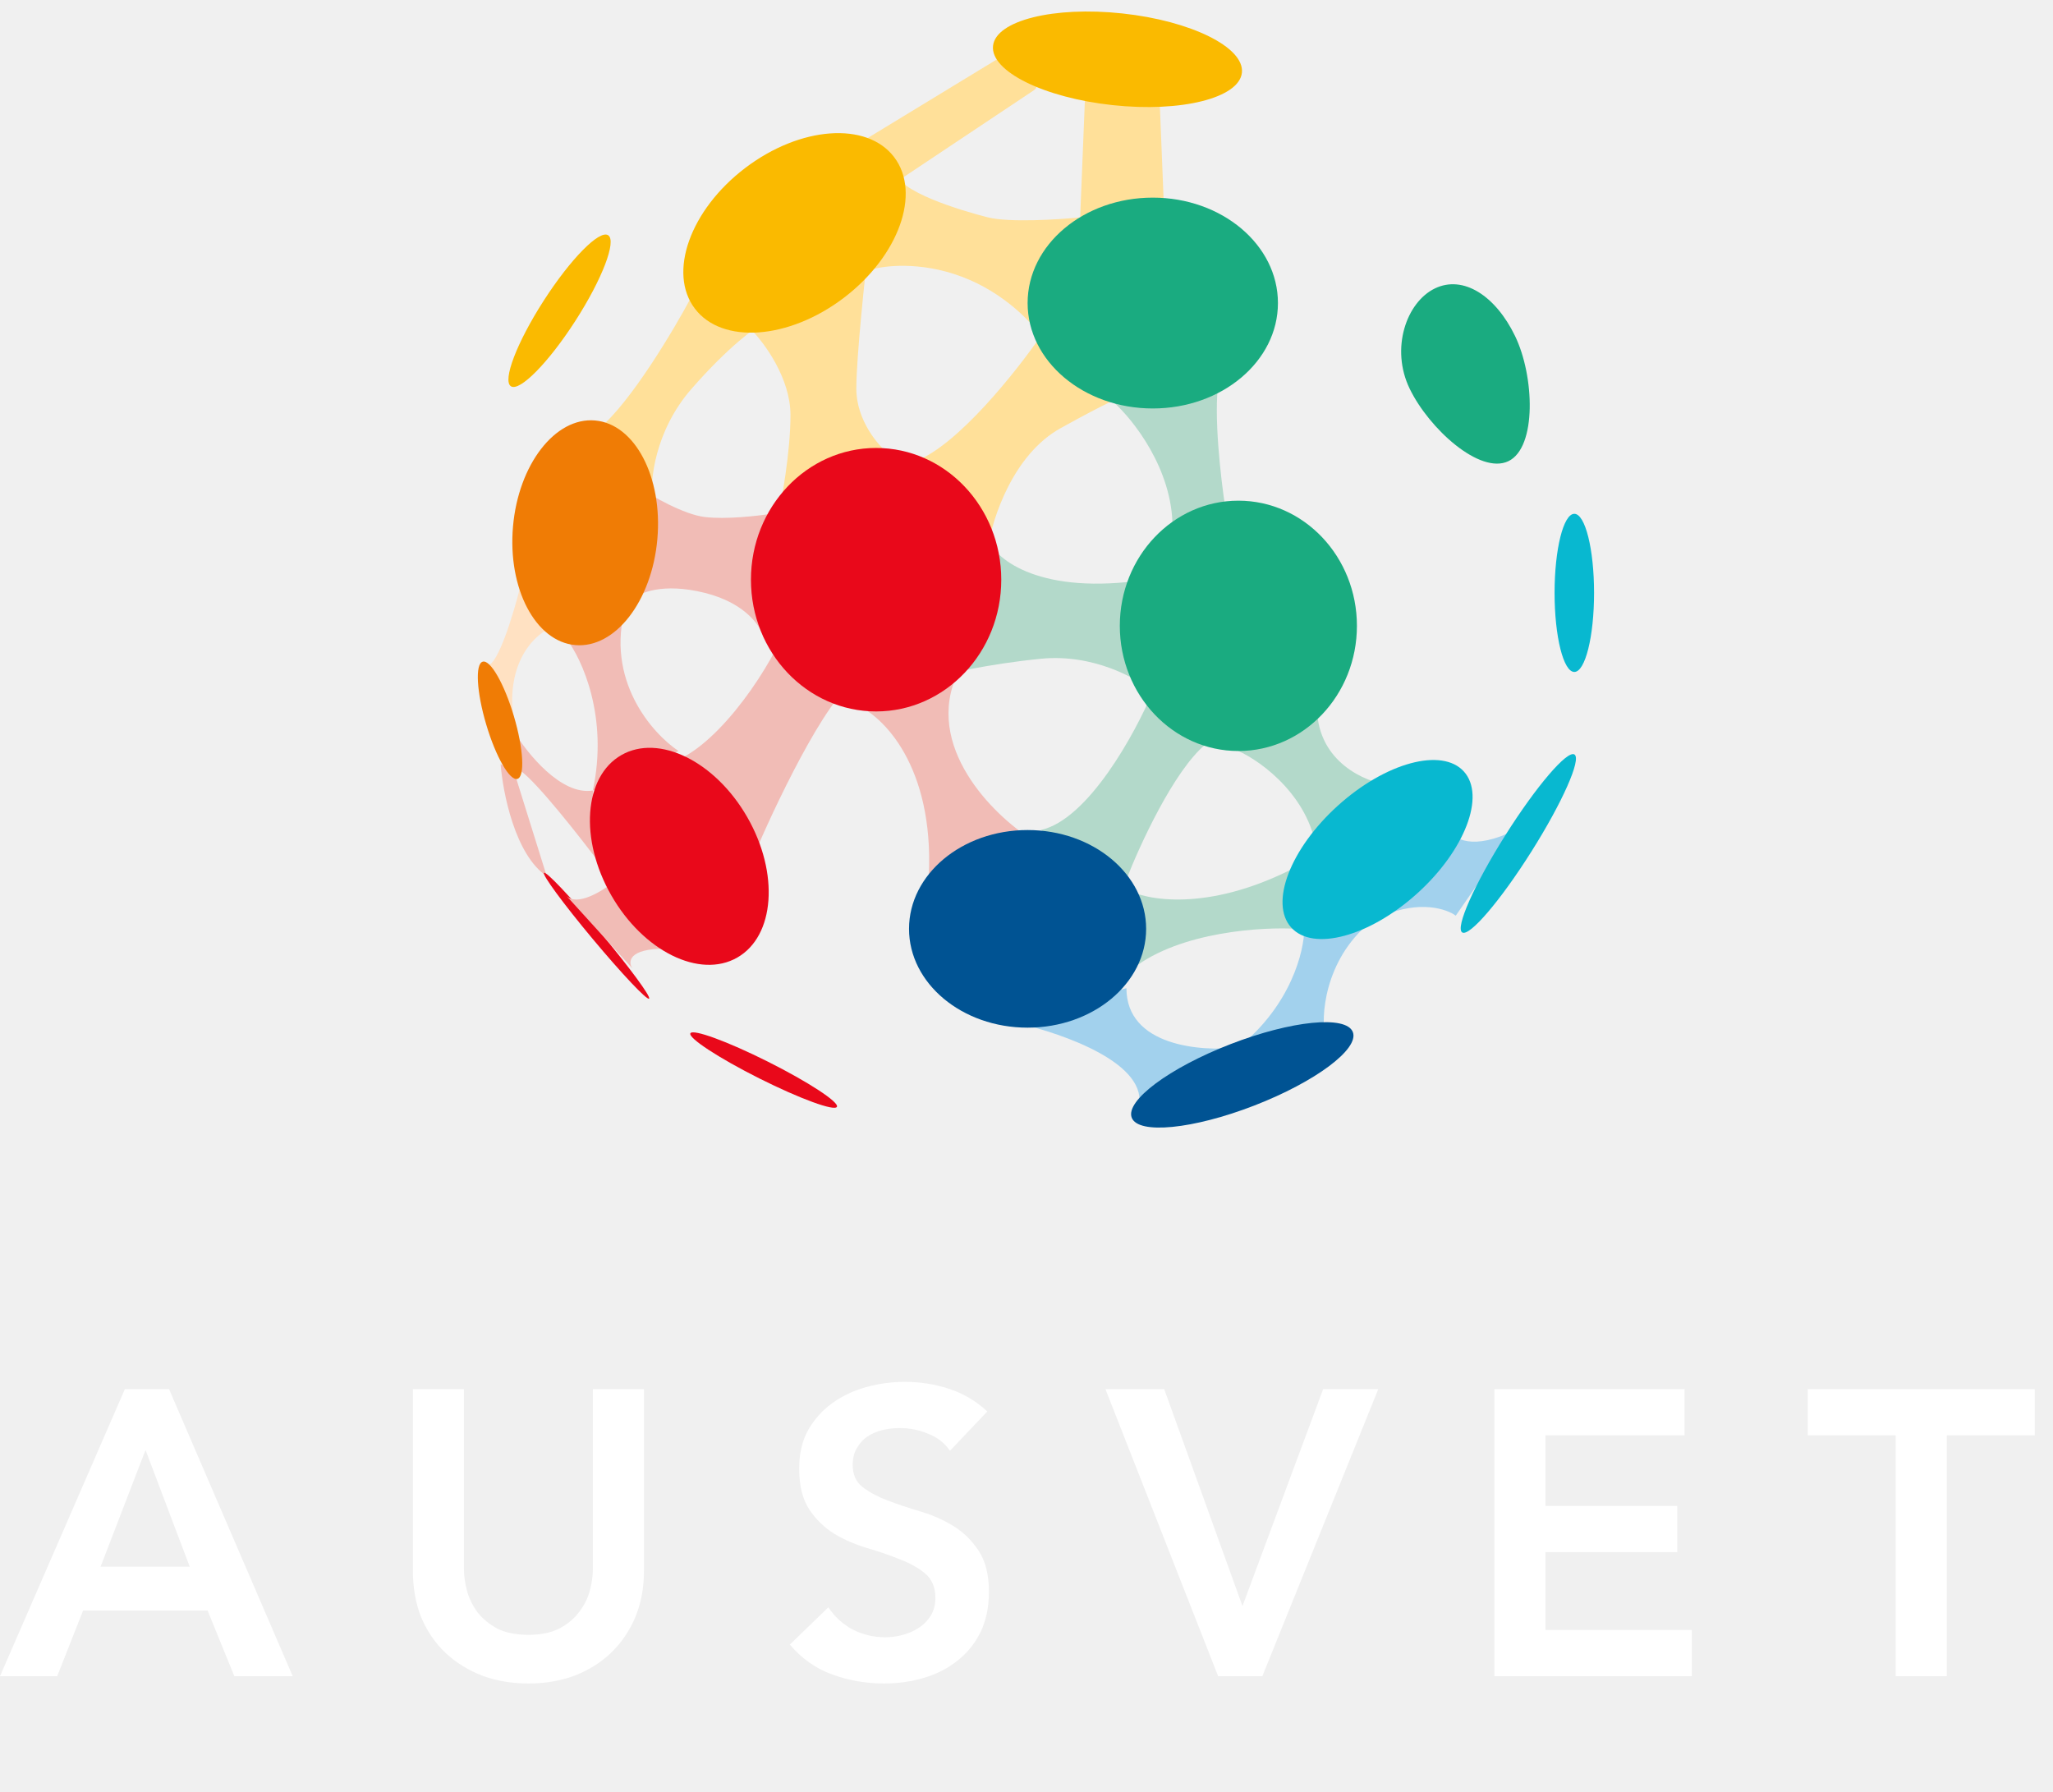
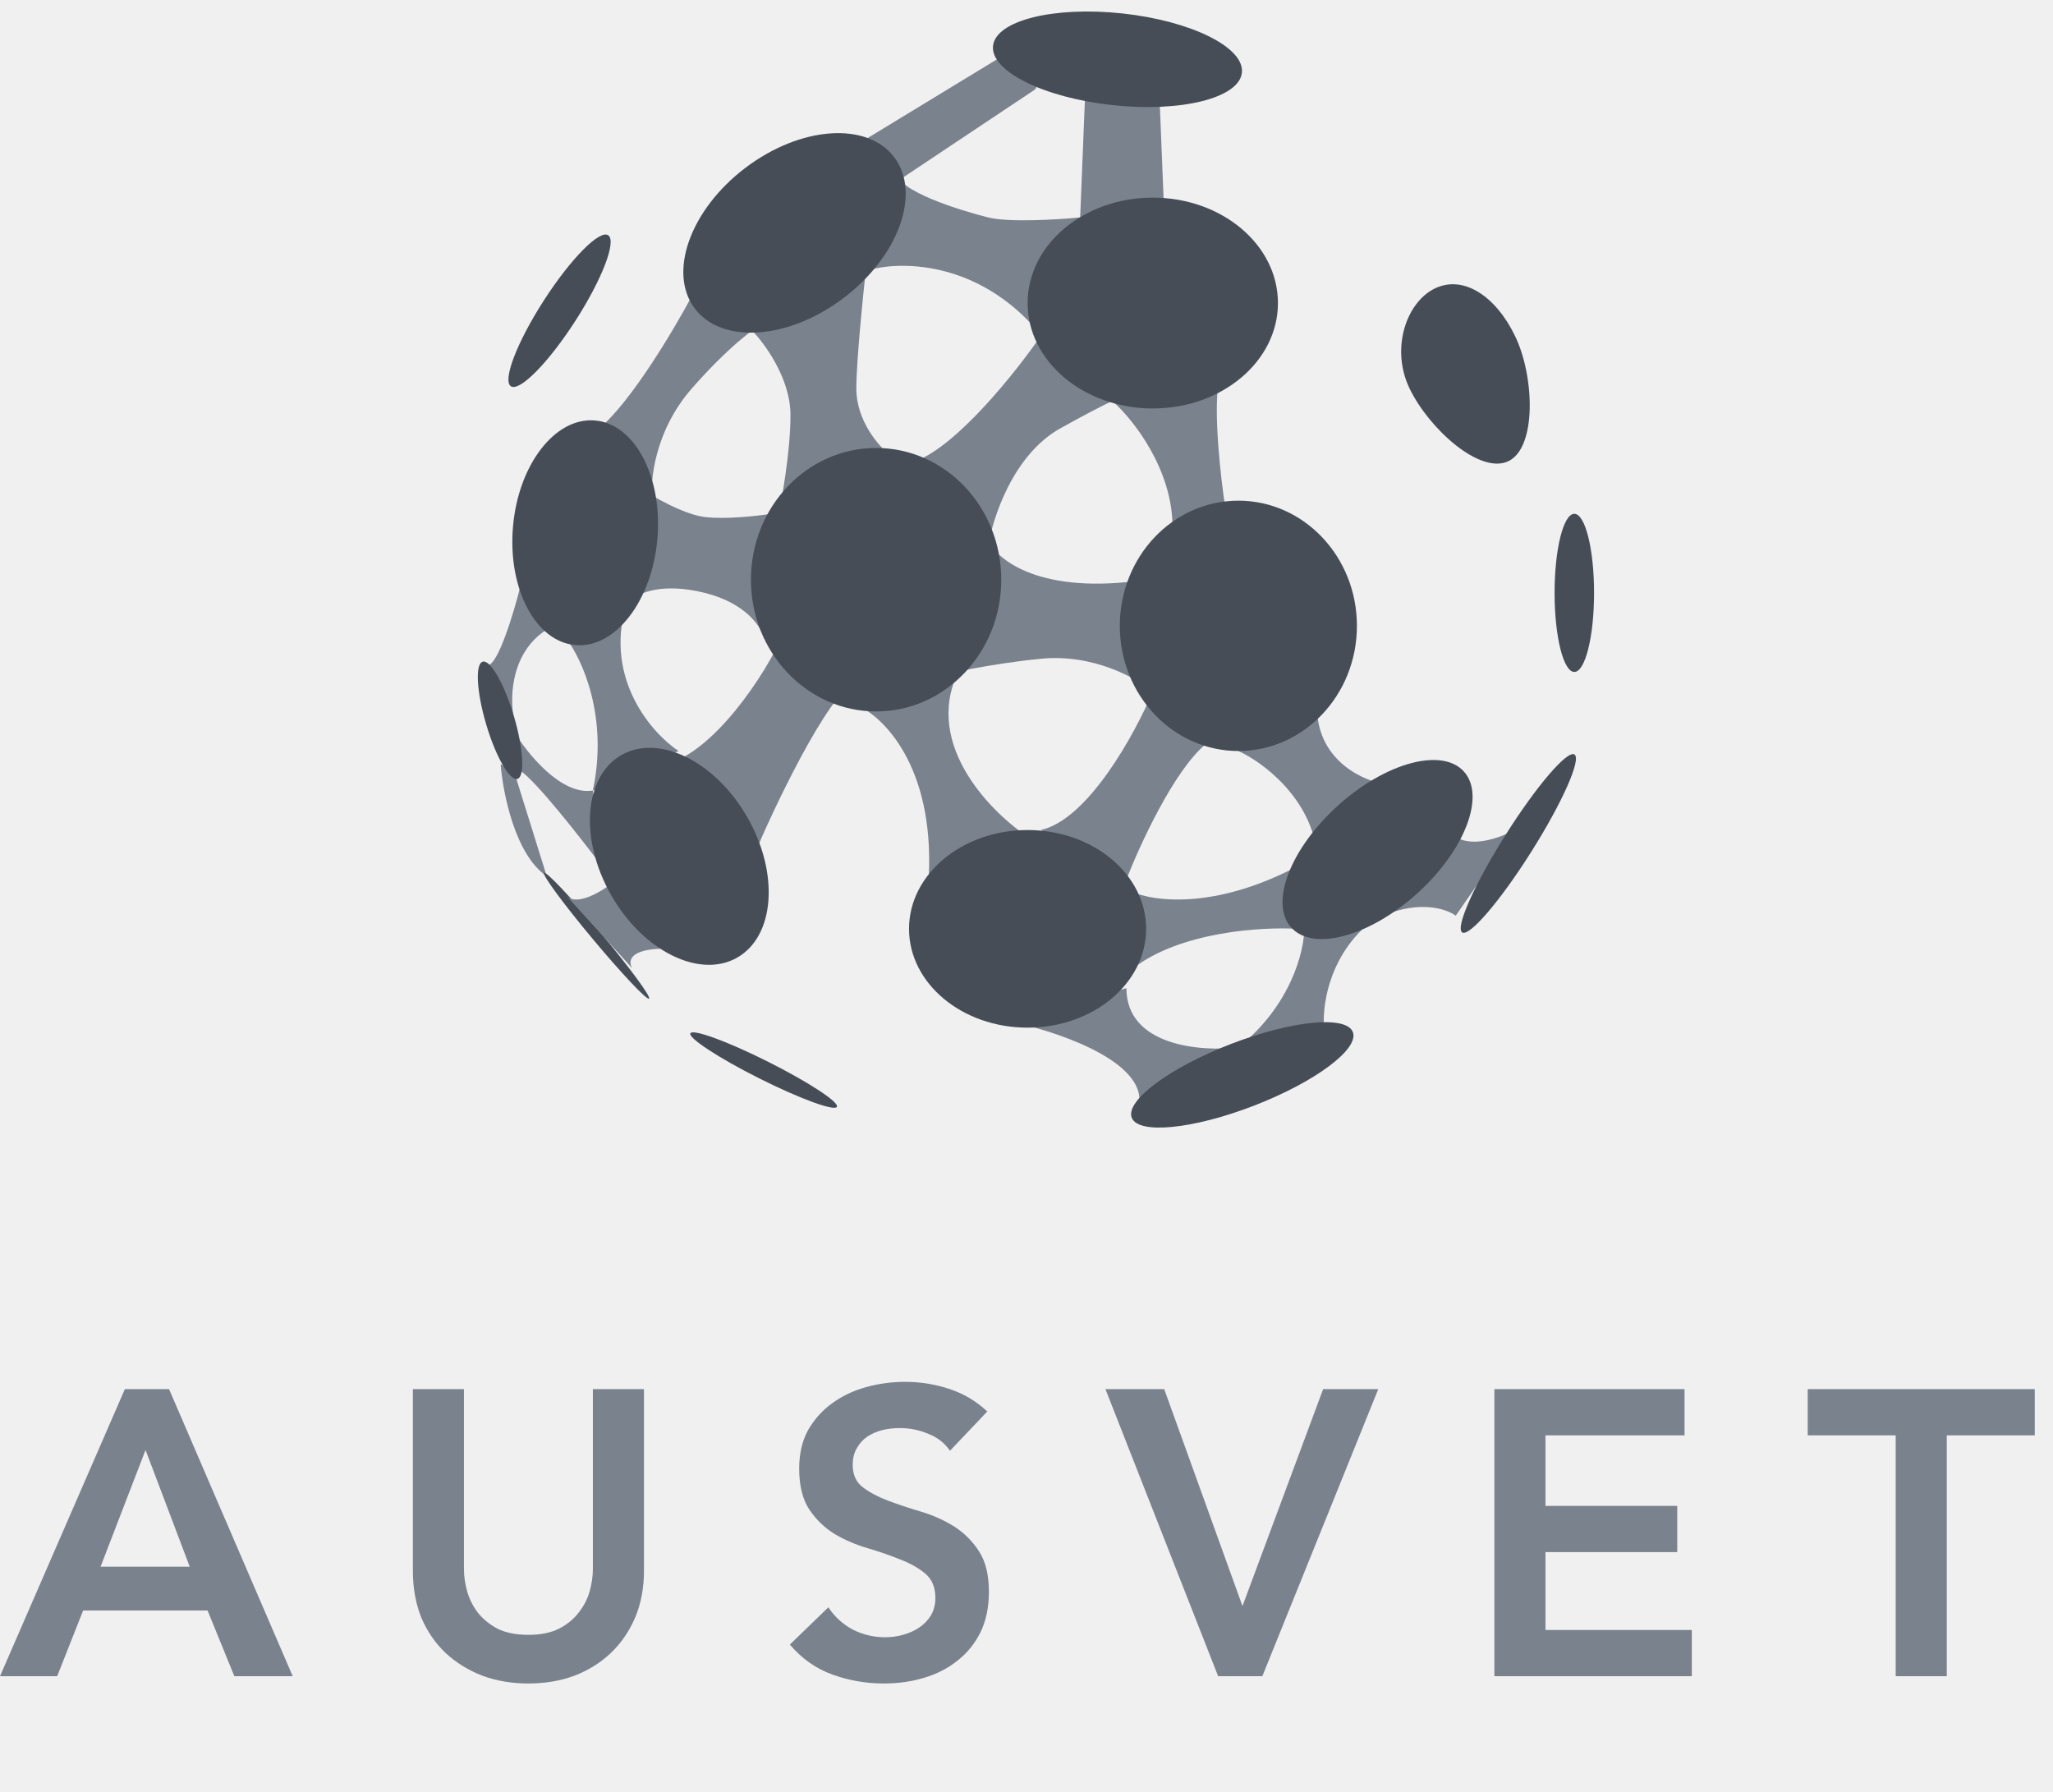
<svg xmlns="http://www.w3.org/2000/svg" width="55" height="48" viewBox="0 0 55 48" fill="none">
-   <path d="M3.345 37.212H4.529L7.842 44.902H6.278L5.561 43.142H2.227L1.532 44.902H0L3.345 37.212ZM5.083 41.969L3.899 38.842L2.694 41.969H5.083Z" fill="white" />
-   <path d="M17.252 42.078C17.252 42.541 17.172 42.961 17.013 43.338C16.853 43.707 16.636 44.022 16.361 44.283C16.086 44.544 15.76 44.746 15.383 44.891C15.007 45.029 14.598 45.097 14.156 45.097C13.714 45.097 13.305 45.029 12.929 44.891C12.552 44.746 12.223 44.544 11.941 44.283C11.665 44.022 11.448 43.707 11.289 43.338C11.137 42.961 11.061 42.541 11.061 42.078V37.212H12.429V42.035C12.429 42.223 12.458 42.422 12.516 42.632C12.574 42.835 12.668 43.023 12.799 43.197C12.936 43.37 13.114 43.515 13.331 43.631C13.555 43.74 13.83 43.794 14.156 43.794C14.482 43.794 14.754 43.74 14.971 43.631C15.195 43.515 15.373 43.37 15.503 43.197C15.64 43.023 15.738 42.835 15.796 42.632C15.854 42.422 15.883 42.223 15.883 42.035V37.212H17.252V42.078Z" fill="white" />
-   <path d="M25.45 38.863C25.306 38.653 25.11 38.501 24.864 38.407C24.625 38.306 24.372 38.255 24.104 38.255C23.944 38.255 23.789 38.273 23.637 38.309C23.492 38.346 23.358 38.404 23.235 38.483C23.119 38.563 23.025 38.668 22.952 38.798C22.88 38.921 22.844 39.07 22.844 39.243C22.844 39.504 22.934 39.703 23.115 39.841C23.296 39.978 23.521 40.098 23.789 40.199C24.057 40.3 24.35 40.398 24.668 40.492C24.987 40.587 25.28 40.717 25.548 40.883C25.816 41.05 26.041 41.271 26.221 41.546C26.403 41.821 26.493 42.187 26.493 42.643C26.493 43.056 26.417 43.418 26.265 43.729C26.113 44.033 25.907 44.286 25.646 44.489C25.392 44.692 25.096 44.844 24.755 44.945C24.415 45.047 24.057 45.097 23.68 45.097C23.202 45.097 22.742 45.018 22.301 44.858C21.859 44.699 21.479 44.431 21.16 44.055L22.192 43.056C22.359 43.309 22.576 43.508 22.844 43.653C23.119 43.791 23.409 43.859 23.713 43.859C23.872 43.859 24.031 43.838 24.191 43.794C24.35 43.751 24.495 43.685 24.625 43.599C24.755 43.512 24.86 43.403 24.94 43.273C25.02 43.135 25.059 42.98 25.059 42.806C25.059 42.523 24.969 42.306 24.788 42.154C24.607 42.002 24.382 41.875 24.114 41.774C23.847 41.665 23.553 41.564 23.235 41.47C22.916 41.376 22.623 41.249 22.355 41.09C22.087 40.923 21.863 40.706 21.682 40.438C21.501 40.163 21.41 39.797 21.41 39.341C21.41 38.943 21.49 38.599 21.649 38.309C21.816 38.02 22.029 37.781 22.29 37.593C22.558 37.397 22.862 37.252 23.202 37.158C23.543 37.064 23.89 37.017 24.245 37.017C24.65 37.017 25.041 37.078 25.418 37.202C25.802 37.325 26.145 37.527 26.45 37.81L25.45 38.863Z" fill="white" />
-   <path d="M29.615 37.212H31.189L33.286 43.023L35.447 37.212H36.924L33.818 44.902H32.634L29.615 37.212Z" fill="white" />
-   <path d="M40.035 37.212H45.129V38.45H41.403V40.34H44.933V41.578H41.403V43.664H45.324V44.902H40.035V37.212Z" fill="white" />
-   <path d="M50.786 38.45H48.429V37.212H54.511V38.45H52.154V44.902H50.786V38.45Z" fill="white" />
-   <path d="M14.647 23.471C13.8 22.906 13.471 21.235 13.412 20.471L13.765 20.647L14.647 23.471Z" fill="#F1BCB6" />
-   <path d="M15.882 21.176C15.035 21.318 14.118 20.176 13.765 19.588L13.941 20.647C14.365 20.929 15.529 22.412 16.059 23.118L15.882 21.176Z" fill="#F1BCB6" />
-   <path d="M13.059 17.823C13.341 17.823 13.765 16.412 13.941 15.706L14.824 16.765C13.694 17.329 13.647 18.647 13.765 19.235L13.059 17.823Z" fill="#FFE1C2" />
-   <path d="M18.883 15.882C17.753 15.6 17.118 15.882 16.941 16.059L17.118 13.059C17.471 13.294 18.318 13.782 18.883 13.85C19.447 13.918 20.294 13.821 20.647 13.765L20.471 17.118C20.412 16.823 20.012 16.165 18.883 15.882Z" fill="#F1BCB6" />
-   <path d="M15.882 21.177C16.306 19.2 15.588 17.647 15.177 17.118L16.765 16.235C16.2 18.212 17.471 19.647 18.177 20.118L15.882 21.177Z" fill="#F1BCB6" />
-   <path d="M30.529 29.471C30.529 28.341 28.177 27.588 27 27.353L30.177 26.471C30.177 28.023 32.176 28.177 33.176 28.059L30.529 29.471Z" fill="#A2D1ED" />
-   <path d="M33.177 28.059C34.588 26.929 34.941 25.471 34.941 24.882L37.236 24.353C35.682 25.2 35.412 26.824 35.471 27.529L33.177 28.059Z" fill="#A2D1ED" />
-   <path d="M40.588 22.235C39.459 22.8 38.941 22.471 38.824 22.235L37.059 24.529C38.047 24.106 38.765 24.353 39 24.529L40.588 22.235Z" fill="#A2D1ED" />
-   <path d="M34.588 23.294C32.33 24.424 30.706 24.118 30.177 23.823L30.353 25.941C31.624 24.953 33.824 24.823 34.765 24.882L34.588 23.294Z" fill="#B3D9CA" />
-   <path d="M27.882 22.235C29.153 21.953 30.412 19.647 30.882 18.529L32.294 19.941C31.447 20.647 30.529 22.648 30.176 23.56L27.882 22.235Z" fill="#B3D9CA" />
-   <path d="M17.824 20.471C19.094 20.188 20.529 18.059 21 16.941L22.765 18.353C21.918 19.059 20.471 22.206 20.118 23.118L17.824 20.471Z" fill="#F1BCB6" />
-   <path d="M30.706 15.529C27.882 15.953 26.706 15 26.471 14.471L24.882 18.177C25.294 18.059 26.471 17.788 27.882 17.647C29.294 17.506 30.471 18.177 30.882 18.529L30.706 15.529Z" fill="#B3D9CA" />
-   <path d="M35.294 22.941C35.153 21.388 33.824 20.412 33.177 20.118L35.294 18.706C35.153 20.259 36.412 20.882 37.059 21L35.294 22.941Z" fill="#B3D9CA" />
-   <path d="M31.412 14.118C31.412 12.565 30.353 11.235 29.824 10.765L32.647 10.235C32.506 11.082 32.706 12.823 32.824 13.588L31.412 14.118Z" fill="#B3D9CA" />
-   <path d="M24.529 12.353C25.659 11.929 27.235 9.941 27.883 9L30.177 10.588C30.118 10.588 29.683 10.765 28.412 11.471C27.141 12.177 26.588 13.882 26.471 14.647L24.529 12.353Z" fill="#FFE099" />
-   <path d="M25.765 7.412C24.635 6.988 23.647 7.118 23.294 7.235C23.529 6.176 24 4.165 24 4.588C24 5.118 25.765 5.647 26.471 5.824C27.035 5.965 28.353 5.882 28.941 5.824L27.882 9C27.647 8.647 26.894 7.835 25.765 7.412Z" fill="#FFE099" />
-   <path d="M16.059 11.471C16.906 10.765 18.059 8.824 18.529 7.941L20.471 8.647C20.235 8.765 19.518 9.282 18.529 10.412C17.541 11.541 17.412 12.882 17.471 13.412L16.059 11.647C15.706 11.882 15.212 12.177 16.059 11.471Z" fill="#FFE099" />
-   <path d="M23.805 5.013L27.703 2.414C27.796 2.352 27.809 2.221 27.73 2.142L27.098 1.51C27.041 1.452 26.951 1.442 26.882 1.484L23.088 3.793C23.006 3.843 22.979 3.948 23.026 4.031L23.553 4.954C23.604 5.042 23.719 5.07 23.805 5.013Z" fill="#FFE099" />
-   <path d="M31.229 6.725L31.066 2.669C31.062 2.574 30.984 2.499 30.889 2.499L29.241 2.499C29.147 2.499 29.069 2.574 29.065 2.669L28.889 7.033C28.885 7.144 28.983 7.231 29.093 7.214L31.08 6.906C31.168 6.893 31.233 6.815 31.229 6.725Z" fill="#FFE099" />
-   <ellipse cx="15.677" cy="14.272" rx="1.941" ry="3.02" transform="rotate(5.03433 15.6768 14.2724)" fill="#F07C05" />
-   <ellipse cx="13.396" cy="19.295" rx="0.387" ry="1.637" transform="rotate(-16.515 13.3958 19.2946)" fill="#F07C05" />
-   <ellipse cx="15.981" cy="25.066" rx="0.134" ry="2.196" transform="rotate(-39.8635 15.9812 25.0658)" fill="#E9081A" />
-   <ellipse cx="20.458" cy="28.665" rx="0.252" ry="2.196" transform="rotate(-63.3666 20.4579 28.6646)" fill="#E9081A" />
-   <ellipse cx="36.905" cy="22.757" rx="3.117" ry="1.585" transform="rotate(-42.0969 36.9049 22.7572)" fill="#08B8D0" />
-   <ellipse cx="42.177" cy="15.882" rx="2.118" ry="0.529" transform="rotate(-90 42.1766 15.8824)" fill="#08B8D0" />
-   <ellipse cx="40.676" cy="22.595" rx="2.818" ry="0.412" transform="rotate(-57.7552 40.6758 22.5946)" fill="#08B8D0" />
-   <ellipse cx="33.281" cy="28.794" rx="3.176" ry="0.882" transform="rotate(-21.1781 33.2807 28.7939)" fill="#005393" />
-   <ellipse cx="33.176" cy="16.765" rx="3.176" ry="3.353" fill="#1AAB80" />
-   <ellipse cx="30.883" cy="8.118" rx="3.353" ry="2.824" fill="#1AAB80" />
-   <ellipse cx="29.937" cy="1.588" rx="3.353" ry="1.235" transform="rotate(6.15284 29.9366 1.58755)" fill="#FABA00" />
-   <ellipse cx="14.99" cy="8.325" rx="2.406" ry="0.503" transform="rotate(-57.2344 14.9897 8.32469)" fill="#FABA00" />
-   <path d="M40.588 9C41.108 10.073 41.175 11.984 40.412 12.353C39.649 12.722 38.284 11.485 37.765 10.412C37.245 9.338 37.677 8.096 38.44 7.727C39.202 7.358 40.069 7.927 40.588 9Z" fill="#1AAB80" />
-   <path d="M21.177 11.118C21.177 10.129 20.471 9.177 20.118 8.824L23.294 6.353C23.177 7.353 22.941 9.565 22.941 10.412C22.941 11.259 23.529 11.941 23.824 12.177L20.824 13.941C20.941 13.412 21.177 12.106 21.177 11.118Z" fill="#FFE099" />
-   <ellipse cx="21.285" cy="6.239" rx="3.353" ry="2.184" transform="rotate(-37.2554 21.2849 6.23851)" fill="#FABA00" />
-   <path d="M24.883 23.471C25.024 20.506 23.647 19.177 22.941 18.882L25.765 17.823C24.635 19.8 26.471 21.706 27.529 22.412L24.883 23.471Z" fill="#F1BCB6" />
-   <ellipse cx="23.471" cy="15.529" rx="3.353" ry="3.529" fill="#E9081A" />
-   <ellipse cx="27.529" cy="24.882" rx="3.176" ry="2.647" fill="#005393" />
-   <path d="M15.177 24C15.459 24.282 16.118 23.882 16.412 23.647L17.823 25.412C16.835 25.412 16.823 25.765 16.941 25.941L15.177 24Z" fill="#F1BCB6" />
-   <ellipse cx="18.199" cy="22.939" rx="2.101" ry="3.125" transform="rotate(-29.791 18.1991 22.9393)" fill="#E9081A" />
+   <path d="M3.345 37.212H4.529L7.842 44.902H6.278L5.561 43.142H2.227L1.532 44.902H0L3.345 37.212ZM5.083 41.969L3.899 38.842L2.694 41.969H5.083Z" fill="#7A828D" />
+   <path d="M17.252 42.078C17.252 42.541 17.172 42.961 17.013 43.338C16.853 43.707 16.636 44.022 16.361 44.283C16.086 44.544 15.76 44.746 15.383 44.891C15.007 45.029 14.598 45.097 14.156 45.097C13.714 45.097 13.305 45.029 12.929 44.891C12.552 44.746 12.223 44.544 11.941 44.283C11.665 44.022 11.448 43.707 11.289 43.338C11.137 42.961 11.061 42.541 11.061 42.078V37.212H12.429V42.035C12.429 42.223 12.458 42.422 12.516 42.632C12.574 42.835 12.668 43.023 12.799 43.197C12.936 43.37 13.114 43.515 13.331 43.631C13.555 43.74 13.83 43.794 14.156 43.794C14.482 43.794 14.754 43.74 14.971 43.631C15.195 43.515 15.373 43.37 15.503 43.197C15.64 43.023 15.738 42.835 15.796 42.632C15.854 42.422 15.883 42.223 15.883 42.035V37.212H17.252V42.078Z" fill="#7A828D" />
+   <path d="M25.45 38.863C25.306 38.653 25.11 38.501 24.864 38.407C24.625 38.306 24.372 38.255 24.104 38.255C23.944 38.255 23.789 38.273 23.637 38.309C23.492 38.346 23.358 38.404 23.235 38.483C23.119 38.563 23.025 38.668 22.952 38.798C22.88 38.921 22.844 39.07 22.844 39.243C22.844 39.504 22.934 39.703 23.115 39.841C23.296 39.978 23.521 40.098 23.789 40.199C24.057 40.3 24.35 40.398 24.668 40.492C24.987 40.587 25.28 40.717 25.548 40.883C25.816 41.05 26.041 41.271 26.221 41.546C26.403 41.821 26.493 42.187 26.493 42.643C26.493 43.056 26.417 43.418 26.265 43.729C26.113 44.033 25.907 44.286 25.646 44.489C25.392 44.692 25.096 44.844 24.755 44.945C24.415 45.047 24.057 45.097 23.68 45.097C23.202 45.097 22.742 45.018 22.301 44.858C21.859 44.699 21.479 44.431 21.16 44.055L22.192 43.056C22.359 43.309 22.576 43.508 22.844 43.653C23.119 43.791 23.409 43.859 23.713 43.859C23.872 43.859 24.031 43.838 24.191 43.794C24.35 43.751 24.495 43.685 24.625 43.599C24.755 43.512 24.86 43.403 24.94 43.273C25.02 43.135 25.059 42.98 25.059 42.806C25.059 42.523 24.969 42.306 24.788 42.154C24.607 42.002 24.382 41.875 24.114 41.774C23.847 41.665 23.553 41.564 23.235 41.47C22.916 41.376 22.623 41.249 22.355 41.09C22.087 40.923 21.863 40.706 21.682 40.438C21.501 40.163 21.41 39.797 21.41 39.341C21.41 38.943 21.49 38.599 21.649 38.309C21.816 38.02 22.029 37.781 22.29 37.593C22.558 37.397 22.862 37.252 23.202 37.158C23.543 37.064 23.89 37.017 24.245 37.017C24.65 37.017 25.041 37.078 25.418 37.202C25.802 37.325 26.145 37.527 26.45 37.81L25.45 38.863Z" fill="#7A828D" />
+   <path d="M29.615 37.212H31.189L33.286 43.023L35.447 37.212H36.924L33.818 44.902H32.634L29.615 37.212Z" fill="#7A828D" />
+   <path d="M40.035 37.212H45.129V38.45H41.403V40.34H44.933V41.578H41.403V43.664H45.324V44.902H40.035V37.212Z" fill="#7A828D" />
+   <path d="M50.786 38.45H48.429V37.212H54.511V38.45H52.154V44.902H50.786V38.45Z" fill="#7A828D" />
+   <path d="M14.647 23.471C13.8 22.906 13.471 21.235 13.412 20.471L13.765 20.647L14.647 23.471Z" fill="#7A828D" />
+   <path d="M15.882 21.176C15.035 21.318 14.118 20.176 13.765 19.588L13.941 20.647C14.365 20.929 15.529 22.412 16.059 23.118L15.882 21.176Z" fill="#7A828D" />
+   <path d="M13.059 17.823C13.341 17.823 13.765 16.412 13.941 15.706L14.824 16.765C13.694 17.329 13.647 18.647 13.765 19.235L13.059 17.823Z" fill="#7A828D" />
+   <path d="M18.883 15.882C17.753 15.6 17.118 15.882 16.941 16.059L17.118 13.059C17.471 13.294 18.318 13.782 18.883 13.85C19.447 13.918 20.294 13.821 20.647 13.765L20.471 17.118C20.412 16.823 20.012 16.165 18.883 15.882Z" fill="#7A828D" />
+   <path d="M15.882 21.177C16.306 19.2 15.588 17.647 15.177 17.118L16.765 16.235C16.2 18.212 17.471 19.647 18.177 20.118L15.882 21.177Z" fill="#7A828D" />
+   <path d="M30.529 29.471C30.529 28.341 28.177 27.588 27 27.353L30.177 26.471C30.177 28.023 32.176 28.177 33.176 28.059L30.529 29.471Z" fill="#7A828D" />
+   <path d="M33.177 28.059C34.588 26.929 34.941 25.471 34.941 24.882L37.236 24.353C35.682 25.2 35.412 26.824 35.471 27.529L33.177 28.059Z" fill="#7A828D" />
+   <path d="M40.588 22.235C39.459 22.8 38.941 22.471 38.824 22.235L37.059 24.529C38.047 24.106 38.765 24.353 39 24.529L40.588 22.235Z" fill="#7A828D" />
+   <path d="M34.588 23.294C32.33 24.424 30.706 24.118 30.177 23.823L30.353 25.941C31.624 24.953 33.824 24.823 34.765 24.882L34.588 23.294Z" fill="#7A828D" />
+   <path d="M27.882 22.235C29.153 21.953 30.412 19.647 30.882 18.529L32.294 19.941C31.447 20.647 30.529 22.648 30.176 23.56L27.882 22.235Z" fill="#7A828D" />
+   <path d="M17.824 20.471C19.094 20.188 20.529 18.059 21 16.941L22.765 18.353C21.918 19.059 20.471 22.206 20.118 23.118L17.824 20.471Z" fill="#7A828D" />
+   <path d="M30.706 15.529C27.882 15.953 26.706 15 26.471 14.471L24.882 18.177C25.294 18.059 26.471 17.788 27.882 17.647C29.294 17.506 30.471 18.177 30.882 18.529L30.706 15.529Z" fill="#7A828D" />
+   <path d="M35.294 22.941C35.153 21.388 33.824 20.412 33.177 20.118L35.294 18.706C35.153 20.259 36.412 20.882 37.059 21L35.294 22.941Z" fill="#7A828D" />
+   <path d="M31.412 14.118C31.412 12.565 30.353 11.235 29.824 10.765L32.647 10.235C32.506 11.082 32.706 12.823 32.824 13.588L31.412 14.118Z" fill="#7A828D" />
+   <path d="M24.529 12.353C25.659 11.929 27.235 9.941 27.883 9L30.177 10.588C30.118 10.588 29.683 10.765 28.412 11.471C27.141 12.177 26.588 13.882 26.471 14.647L24.529 12.353Z" fill="#7A828D" />
+   <path d="M25.765 7.412C24.635 6.988 23.647 7.118 23.294 7.235C23.529 6.176 24 4.165 24 4.588C24 5.118 25.765 5.647 26.471 5.824C27.035 5.965 28.353 5.882 28.941 5.824L27.882 9C27.647 8.647 26.894 7.835 25.765 7.412Z" fill="#7A828D" />
+   <path d="M16.059 11.471C16.906 10.765 18.059 8.824 18.529 7.941L20.471 8.647C20.235 8.765 19.518 9.282 18.529 10.412C17.541 11.541 17.412 12.882 17.471 13.412L16.059 11.647C15.706 11.882 15.212 12.177 16.059 11.471Z" fill="#7A828D" />
+   <path d="M23.805 5.013L27.703 2.414C27.796 2.352 27.809 2.221 27.73 2.142L27.098 1.51C27.041 1.452 26.951 1.442 26.882 1.484L23.088 3.793C23.006 3.843 22.979 3.948 23.026 4.031L23.553 4.954C23.604 5.042 23.719 5.07 23.805 5.013Z" fill="#7A828D" />
+   <path d="M31.229 6.725L31.066 2.669C31.062 2.574 30.984 2.499 30.889 2.499L29.241 2.499C29.147 2.499 29.069 2.574 29.065 2.669L28.889 7.033C28.885 7.144 28.983 7.231 29.093 7.214L31.08 6.906C31.168 6.893 31.233 6.815 31.229 6.725Z" fill="#7A828D" />
+   <ellipse cx="15.677" cy="14.272" rx="1.941" ry="3.02" transform="rotate(5.03433 15.6768 14.2724)" fill="#464D57" />
+   <ellipse cx="13.396" cy="19.295" rx="0.387" ry="1.637" transform="rotate(-16.515 13.3958 19.2946)" fill="#464D57" />
+   <ellipse cx="15.981" cy="25.066" rx="0.134" ry="2.196" transform="rotate(-39.8635 15.9812 25.0658)" fill="#464D57" />
+   <ellipse cx="20.458" cy="28.665" rx="0.252" ry="2.196" transform="rotate(-63.3666 20.4579 28.6646)" fill="#464D57" />
+   <ellipse cx="36.905" cy="22.757" rx="3.117" ry="1.585" transform="rotate(-42.0969 36.9049 22.7572)" fill="#464D57" />
+   <ellipse cx="42.177" cy="15.882" rx="2.118" ry="0.529" transform="rotate(-90 42.1766 15.8824)" fill="#464D57" />
+   <ellipse cx="40.676" cy="22.595" rx="2.818" ry="0.412" transform="rotate(-57.7552 40.6758 22.5946)" fill="#464D57" />
+   <ellipse cx="33.281" cy="28.794" rx="3.176" ry="0.882" transform="rotate(-21.1781 33.2807 28.7939)" fill="#464D57" />
+   <ellipse cx="33.176" cy="16.765" rx="3.176" ry="3.353" fill="#464D57" />
+   <ellipse cx="30.883" cy="8.118" rx="3.353" ry="2.824" fill="#464D57" />
+   <ellipse cx="29.937" cy="1.588" rx="3.353" ry="1.235" transform="rotate(6.15284 29.9366 1.58755)" fill="#464D57" />
+   <ellipse cx="14.99" cy="8.325" rx="2.406" ry="0.503" transform="rotate(-57.2344 14.9897 8.32469)" fill="#464D57" />
+   <path d="M40.588 9C41.108 10.073 41.175 11.984 40.412 12.353C39.649 12.722 38.284 11.485 37.765 10.412C37.245 9.338 37.677 8.096 38.44 7.727C39.202 7.358 40.069 7.927 40.588 9Z" fill="#464D57" />
+   <path d="M21.177 11.118C21.177 10.129 20.471 9.177 20.118 8.824L23.294 6.353C23.177 7.353 22.941 9.565 22.941 10.412C22.941 11.259 23.529 11.941 23.824 12.177L20.824 13.941C20.941 13.412 21.177 12.106 21.177 11.118Z" fill="#7A828D" />
+   <ellipse cx="21.285" cy="6.239" rx="3.353" ry="2.184" transform="rotate(-37.2554 21.285 6.23851)" fill="#464D57" />
+   <path d="M24.883 23.471C25.024 20.506 23.647 19.177 22.941 18.882L25.765 17.823C24.635 19.8 26.471 21.706 27.529 22.412L24.883 23.471Z" fill="#7A828D" />
+   <ellipse cx="23.471" cy="15.529" rx="3.353" ry="3.529" fill="#464D57" />
+   <ellipse cx="27.529" cy="24.882" rx="3.176" ry="2.647" fill="#464D57" />
+   <path d="M15.177 24C15.459 24.282 16.118 23.882 16.412 23.647L17.824 25.412C16.835 25.412 16.824 25.765 16.941 25.941L15.177 24Z" fill="#7A828D" />
+   <ellipse cx="18.199" cy="22.939" rx="2.101" ry="3.125" transform="rotate(-29.791 18.1991 22.9393)" fill="#464D57" />
</svg>
